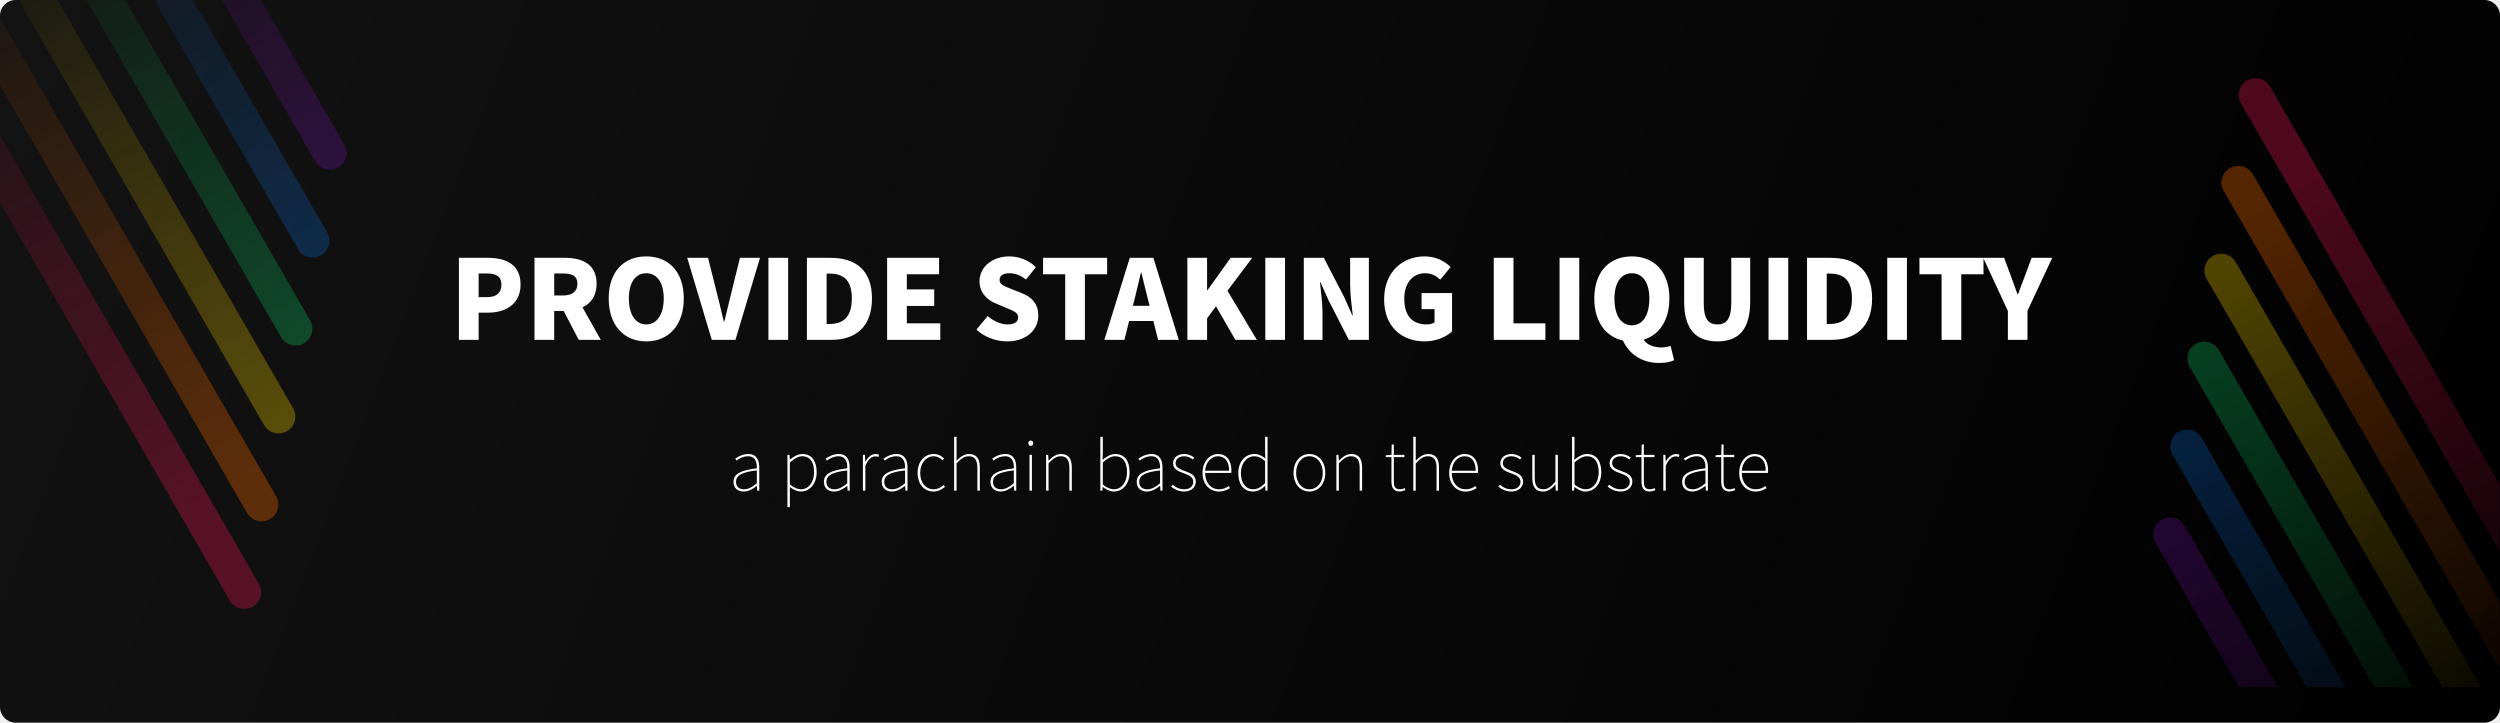
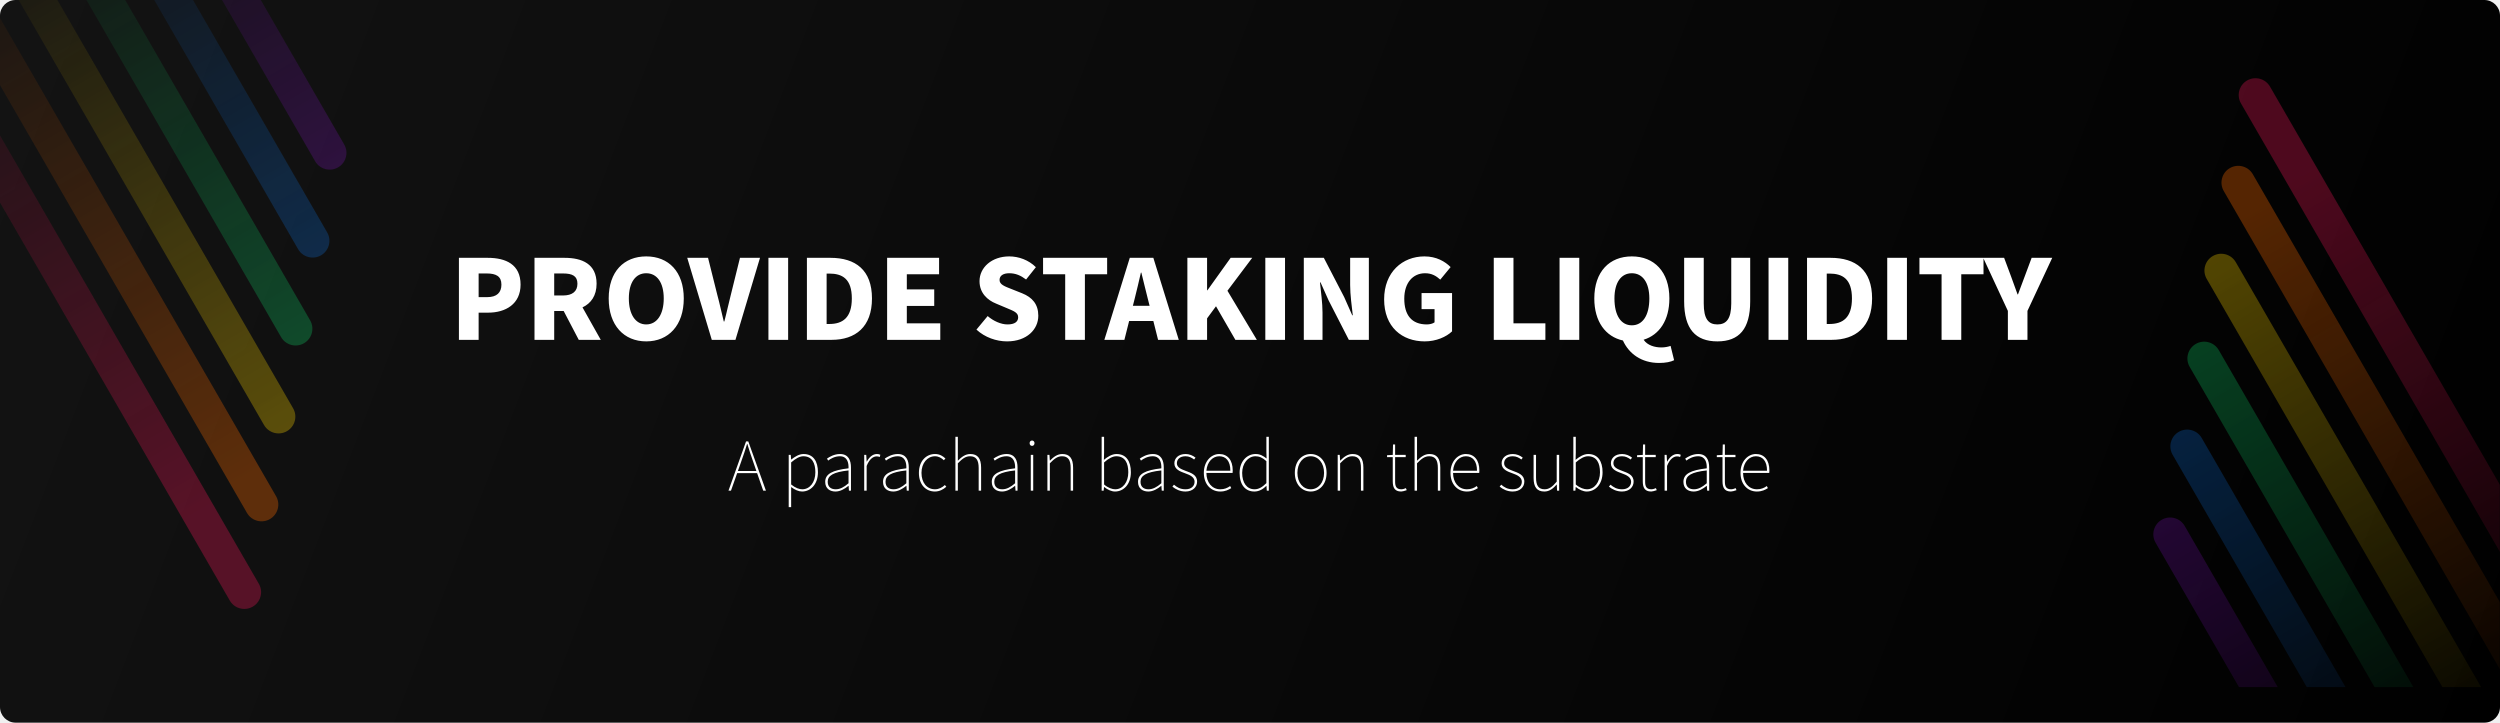
<svg xmlns="http://www.w3.org/2000/svg" width="1280" height="370" viewBox="0 0 1280 370" fill="none">
  <g clip-path="url(#clip0)">
    <path d="M1280 0H0V370H1280V0Z" fill="white" />
    <path d="M1280 0H0V370H1280V0Z" fill="url(#paint0_linear)" />
    <g opacity="0.8">
      <mask id="mask0" mask-type="alpha" maskUnits="userSpaceOnUse" x="0" y="0" width="215" height="333">
        <g opacity="0.8">
          <path opacity="0.8" d="M214.728 0H0V332.829H214.728V0Z" fill="url(#paint1_linear)" />
        </g>
      </mask>
      <g mask="url(#mask0)">
        <g opacity="0.8">
          <path opacity="0.8" d="M-68.294 -48.94C-70.666 -53.048 -75.919 -54.456 -80.027 -52.084C-84.135 -49.712 -85.543 -44.459 -83.171 -40.351L117.65 307.482C120.022 311.59 125.275 312.997 129.383 310.625C133.491 308.254 134.899 303.001 132.527 298.892L-68.294 -48.94Z" fill="#E91555" />
          <path opacity="0.8" d="M-59.48 -93.796C-61.851 -97.905 -67.105 -99.312 -71.213 -96.94C-75.321 -94.569 -76.728 -89.316 -74.356 -85.207L126.465 262.625C128.836 266.733 134.089 268.141 138.198 265.769C142.306 263.397 143.713 258.144 141.341 254.036L-59.48 -93.796Z" fill="#FF6B00" />
          <path opacity="0.8" d="M-50.756 -138.812C-53.128 -142.92 -58.381 -144.327 -62.489 -141.955C-66.597 -139.584 -68.005 -134.331 -65.633 -130.222L135.188 217.61C137.56 221.718 142.813 223.125 146.921 220.754C151.029 218.382 152.437 213.129 150.065 209.021L-50.756 -138.812Z" fill="#FFD600" />
          <path opacity="0.8" d="M-42.033 -183.826C-44.405 -187.934 -49.658 -189.342 -53.766 -186.97C-57.874 -184.598 -59.282 -179.345 -56.91 -175.237L143.911 172.595C146.283 176.703 151.536 178.111 155.644 175.739C159.752 173.367 161.16 168.114 158.788 164.006L-42.033 -183.826Z" fill="#10DF6F" />
          <path opacity="0.8" d="M-33.31 -228.841C-35.682 -232.949 -40.935 -234.357 -45.043 -231.985C-49.151 -229.613 -50.559 -224.36 -48.187 -220.252L152.634 127.58C155.006 131.688 160.259 133.096 164.367 130.724C168.475 128.352 169.883 123.099 167.511 118.991L-33.31 -228.841Z" fill="#1080FB" />
          <path opacity="0.8" d="M-24.586 -273.856C-26.958 -277.964 -32.211 -279.371 -36.319 -276.999C-40.428 -274.628 -41.835 -269.375 -39.463 -265.266L161.358 82.566C163.73 86.674 168.983 88.081 173.091 85.71C177.199 83.338 178.606 78.085 176.235 73.977L-24.586 -273.856Z" fill="#A015EE" />
        </g>
      </g>
    </g>
    <g opacity="0.8">
      <mask id="mask1" mask-type="alpha" maskUnits="userSpaceOnUse" x="1065" y="19" width="215" height="333">
        <g opacity="0.8">
          <path opacity="0.8" d="M1065.17 351.829H1279.9V19H1065.17V351.829Z" fill="url(#paint2_linear)" />
        </g>
      </mask>
      <g mask="url(#mask1)">
        <g opacity="0.8">
          <path opacity="0.8" d="M1348.2 400.769C1350.57 404.877 1355.82 406.284 1359.93 403.913C1364.04 401.541 1365.45 396.288 1363.07 392.18L1162.25 44.347C1159.88 40.239 1154.63 38.832 1150.52 41.204C1146.41 43.575 1145 48.828 1147.38 52.937L1348.2 400.769Z" fill="#E91555" />
          <path opacity="0.8" d="M1339.38 445.626C1341.75 449.734 1347 451.142 1351.11 448.77C1355.22 446.398 1356.63 441.145 1354.26 437.037L1153.44 89.204C1151.06 85.096 1145.81 83.689 1141.7 86.061C1137.59 88.433 1136.19 93.686 1138.56 97.794L1339.38 445.626Z" fill="#FF6B00" />
          <path opacity="0.8" d="M1330.66 490.641C1333.03 494.749 1338.28 496.157 1342.39 493.785C1346.5 491.413 1347.91 486.16 1345.53 482.052L1144.71 134.22C1142.34 130.112 1137.09 128.704 1132.98 131.076C1128.87 133.448 1127.46 138.701 1129.84 142.809L1330.66 490.641Z" fill="#FFD600" />
          <path opacity="0.8" d="M1321.93 535.656C1324.31 539.764 1329.56 541.171 1333.67 538.799C1337.77 536.428 1339.18 531.175 1336.81 527.066L1135.99 179.234C1133.62 175.126 1128.36 173.719 1124.26 176.09C1120.15 178.462 1118.74 183.715 1121.11 187.823L1321.93 535.656Z" fill="#10DF6F" />
          <path opacity="0.8" d="M1313.21 580.671C1315.58 584.779 1320.83 586.186 1324.94 583.815C1329.05 581.443 1330.46 576.19 1328.09 572.082L1127.27 224.249C1124.89 220.141 1119.64 218.734 1115.53 221.106C1111.42 223.477 1110.02 228.73 1112.39 232.839L1313.21 580.671Z" fill="#1080FB" />
          <path opacity="0.8" d="M1304.49 625.685C1306.86 629.793 1312.11 631.201 1316.22 628.829C1320.33 626.457 1321.74 621.204 1319.36 617.096L1118.54 269.264C1116.17 265.155 1110.92 263.748 1106.81 266.12C1102.7 268.492 1101.29 273.745 1103.67 277.853L1304.49 625.685Z" fill="#A015EE" />
        </g>
      </g>
    </g>
    <path d="M234.969 174H245.058V160.078H249.962C258.867 160.078 266.532 155.682 266.532 145.706C266.532 135.335 258.923 132.009 249.736 132.009H234.969V174ZM245.058 152.131V140.013H249.172C254.02 140.013 256.725 141.478 256.725 145.706C256.725 149.82 254.358 152.131 249.454 152.131H245.058ZM273.664 174H283.753V159.233H288.6L296.322 174H307.594L298.238 157.373C302.578 155.344 305.453 151.398 305.453 145.255C305.453 135.109 298.013 132.009 289.051 132.009H273.664V174ZM283.753 151.286V140.013H288.262C293.053 140.013 295.645 141.309 295.645 145.255C295.645 149.2 293.053 151.286 288.262 151.286H283.753ZM330.873 174.789C342.315 174.789 350.093 166.56 350.093 152.807C350.093 139.111 342.315 131.277 330.873 131.277C319.431 131.277 311.653 139.055 311.653 152.807C311.653 166.56 319.431 174.789 330.873 174.789ZM330.873 166.109C325.349 166.109 321.968 160.924 321.968 152.807C321.968 144.691 325.349 139.9 330.873 139.9C336.397 139.9 339.835 144.691 339.835 152.807C339.835 160.924 336.397 166.109 330.873 166.109ZM364.433 174H376.551L389.12 132.009H378.862L374.127 151.173C372.943 155.682 372.098 159.966 370.858 164.587H370.576C369.393 159.966 368.547 155.682 367.307 151.173L362.516 132.009H351.863L364.433 174ZM393.436 174H403.525V132.009H393.436V174ZM413.141 174H425.767C437.997 174 446.452 167.405 446.452 152.807C446.452 138.209 437.997 132.009 425.203 132.009H413.141V174ZM423.23 165.884V140.069H424.583C431.346 140.069 436.137 142.831 436.137 152.807C436.137 162.784 431.346 165.884 424.583 165.884H423.23ZM454.203 174H481.426V165.545H464.292V156.64H478.326V148.186H464.292V140.407H480.806V132.009H454.203V174ZM515.605 174.789C525.75 174.789 531.612 168.645 531.612 161.656C531.612 155.738 528.512 152.244 523.327 150.158L518.085 148.073C514.365 146.607 511.772 145.706 511.772 143.338C511.772 141.14 513.632 139.9 516.732 139.9C520.001 139.9 522.594 141.027 525.356 143.113L530.372 136.8C526.709 133.137 521.579 131.277 516.732 131.277C507.827 131.277 501.514 136.913 501.514 143.958C501.514 150.046 505.629 153.709 510.025 155.456L515.38 157.711C518.987 159.233 521.298 160.022 521.298 162.445C521.298 164.7 519.55 166.109 515.83 166.109C512.505 166.109 508.616 164.362 505.685 161.826L499.936 168.758C504.276 172.76 510.138 174.789 515.605 174.789ZM545.378 174H555.467V140.407H566.853V132.009H534.049V140.407H545.378V174ZM580.929 153.033C582 148.862 583.127 143.958 584.142 139.562H584.367C585.495 143.846 586.566 148.862 587.693 153.033L588.595 156.584H580.027L580.929 153.033ZM565.429 174H575.687L578.111 164.362H590.511L592.935 174H603.531L590.511 132.009H578.449L565.429 174ZM607.936 174H618.025V163.009L622.591 156.809L632.511 174H643.502L628.452 148.862L641.134 132.009H630.087L618.194 148.636H618.025V132.009H607.936V174ZM647.842 174H657.931V132.009H647.842V174ZM667.547 174H677.129V160.078C677.129 155.006 676.283 149.256 675.833 144.578H676.114L680.229 153.766L690.6 174H700.858V132.009H691.276V145.931C691.276 150.947 692.122 156.978 692.629 161.431H692.347L688.232 152.131L677.805 132.009H667.547V174ZM729.472 174.789C735.334 174.789 740.519 172.478 743.45 169.66V150.046H727.838V158.275H734.488V165.038C733.587 165.715 732.008 166.109 730.543 166.109C722.708 166.109 718.988 161.262 718.988 152.92C718.988 144.747 723.441 139.9 729.641 139.9C733.136 139.9 735.334 141.309 737.419 143.169L742.717 136.744C739.843 133.869 735.447 131.277 729.303 131.277C718.087 131.277 708.674 139.28 708.674 153.258C708.674 167.462 717.861 174.789 729.472 174.789ZM764.807 174H791.241V165.545H774.896V132.009H764.807V174ZM798.493 174H808.582V132.009H798.493V174ZM835.502 166.56C829.978 166.56 826.596 161.544 826.596 152.807C826.596 144.691 829.978 139.9 835.502 139.9C841.025 139.9 844.464 144.691 844.464 152.807C844.464 161.544 841.025 166.56 835.502 166.56ZM849.48 185.836C852.805 185.836 855.511 185.273 857.145 184.427L855.342 177.1C854.045 177.551 852.411 177.889 850.607 177.889C847.225 177.889 843.449 176.818 841.533 173.944C849.593 171.464 854.722 163.967 854.722 152.807C854.722 139.111 846.943 131.277 835.502 131.277C824.06 131.277 816.282 139.055 816.282 152.807C816.282 164.644 822.031 172.365 830.936 174.338C833.98 181.045 840.349 185.836 849.48 185.836ZM879.304 174.789C890.464 174.789 896.1 168.42 896.1 154.273V132.009H886.405V155.344C886.405 163.291 883.869 166.109 879.304 166.109C874.682 166.109 872.315 163.291 872.315 155.344V132.009H862.282V154.273C862.282 168.42 868.087 174.789 879.304 174.789ZM905.495 174H915.584V132.009H905.495V174ZM925.201 174H937.826C950.057 174 958.511 167.405 958.511 152.807C958.511 138.209 950.057 132.009 937.262 132.009H925.201V174ZM935.29 165.884V140.069H936.642C943.406 140.069 948.197 142.831 948.197 152.807C948.197 162.784 943.406 165.884 936.642 165.884H935.29ZM966.262 174H976.351V132.009H966.262V174ZM994.084 174H1004.17V140.407H1015.56V132.009H982.755V140.407H994.084V174ZM1028.03 174H1038.06V159.176L1050.74 132.009H1040.2L1036.71 141.366C1035.52 144.522 1034.39 147.453 1033.21 150.722H1032.99C1031.8 147.453 1030.73 144.522 1029.6 141.366L1026.11 132.009H1015.4L1028.03 159.176V174Z" fill="white" />
-     <path d="M380.833 251.659C383.263 251.659 385.555 250.305 387.43 248.777H387.534L387.708 251.208H388.75V239.367C388.75 235.652 387.43 232.457 383.124 232.457C380.138 232.457 377.603 233.985 376.457 234.818L377.082 235.825C378.263 234.888 380.451 233.603 383.055 233.603C386.84 233.603 387.604 236.832 387.5 239.784C379.27 240.721 375.555 242.631 375.555 246.694C375.555 250.166 377.985 251.659 380.833 251.659ZM380.937 250.514C378.714 250.514 376.839 249.472 376.839 246.659C376.839 243.569 379.548 241.728 387.5 240.86V247.423C385.104 249.472 383.124 250.514 380.937 250.514ZM403.155 259.646H404.405V249.368C406.35 250.826 408.26 251.659 409.996 251.659C414.371 251.659 418.121 248.013 418.121 241.798C418.121 236.138 415.725 232.457 410.76 232.457C408.468 232.457 406.28 233.846 404.475 235.27H404.405L404.197 232.908H403.155V259.646ZM410.1 250.514C408.642 250.514 406.558 249.854 404.405 248.048V236.763C406.732 234.749 408.781 233.603 410.656 233.603C415.135 233.603 416.802 237.145 416.802 241.798C416.802 246.902 413.989 250.514 410.1 250.514ZM427.12 251.659C429.551 251.659 431.842 250.305 433.718 248.777H433.822L433.995 251.208H435.037V239.367C435.037 235.652 433.718 232.457 429.412 232.457C426.425 232.457 423.891 233.985 422.745 234.818L423.37 235.825C424.55 234.888 426.738 233.603 429.342 233.603C433.127 233.603 433.891 236.832 433.787 239.784C425.557 240.721 421.842 242.631 421.842 246.694C421.842 250.166 424.273 251.659 427.12 251.659ZM427.224 250.514C425.002 250.514 423.127 249.472 423.127 246.659C423.127 243.569 425.835 241.728 433.787 240.86V247.423C431.391 249.472 429.412 250.514 427.224 250.514ZM441.813 251.208H443.063V238.568C444.487 234.957 446.501 233.672 448.133 233.672C448.862 233.672 449.174 233.742 449.765 233.985L450.077 232.839C449.452 232.526 448.931 232.457 448.306 232.457C446.119 232.457 444.348 234.124 443.132 236.346H443.063L442.855 232.908H441.813V251.208ZM456.724 251.659C459.154 251.659 461.446 250.305 463.321 248.777H463.425L463.599 251.208H464.641V239.367C464.641 235.652 463.321 232.457 459.015 232.457C456.029 232.457 453.494 233.985 452.348 234.818L452.973 235.825C454.154 234.888 456.342 233.603 458.946 233.603C462.731 233.603 463.495 236.832 463.391 239.784C455.161 240.721 451.445 242.631 451.445 246.694C451.445 250.166 453.876 251.659 456.724 251.659ZM456.828 250.514C454.605 250.514 452.73 249.472 452.73 246.659C452.73 243.569 455.439 241.728 463.391 240.86V247.423C460.995 249.472 459.015 250.514 456.828 250.514ZM478.014 251.659C480.375 251.659 482.32 250.583 483.848 249.229L483.118 248.326C481.834 249.541 480.063 250.514 478.049 250.514C473.882 250.514 471.139 247.111 471.139 242.11C471.139 237.075 474.194 233.603 478.049 233.603C479.924 233.603 481.382 234.506 482.598 235.652L483.396 234.749C482.181 233.603 480.549 232.457 478.049 232.457C473.639 232.457 469.819 235.964 469.819 242.11C469.819 248.152 473.361 251.659 478.014 251.659ZM488.507 251.208H489.757V237.214C492.084 234.818 493.75 233.603 496.007 233.603C499.133 233.603 500.417 235.582 500.417 239.61V251.208H501.667V239.437C501.667 234.714 499.897 232.457 496.146 232.457C493.612 232.457 491.702 233.915 489.757 235.895V223.637H488.507V251.208ZM512.404 251.659C514.835 251.659 517.126 250.305 519.002 248.777H519.106L519.279 251.208H520.321V239.367C520.321 235.652 519.002 232.457 514.696 232.457C511.71 232.457 509.175 233.985 508.029 234.818L508.654 235.825C509.834 234.888 512.022 233.603 514.626 233.603C518.411 233.603 519.175 236.832 519.071 239.784C510.841 240.721 507.126 242.631 507.126 246.694C507.126 250.166 509.557 251.659 512.404 251.659ZM512.508 250.514C510.286 250.514 508.411 249.472 508.411 246.659C508.411 243.569 511.119 241.728 519.071 240.86V247.423C516.675 249.472 514.696 250.514 512.508 250.514ZM527.097 251.208H528.347V232.908H527.097V251.208ZM527.757 228.29C528.451 228.29 529.007 227.769 529.007 226.866C529.007 226.103 528.451 225.547 527.757 225.547C527.027 225.547 526.507 226.103 526.507 226.866C526.507 227.769 527.027 228.29 527.757 228.29ZM535.608 251.208H536.858V237.214C539.185 234.818 540.852 233.603 543.109 233.603C546.234 233.603 547.519 235.582 547.519 239.61V251.208H548.769V239.437C548.769 234.714 546.998 232.457 543.248 232.457C540.713 232.457 538.803 233.915 536.928 235.825H536.858L536.65 232.908H535.608V251.208ZM570.221 251.659C574.597 251.659 578.347 248.013 578.347 241.798C578.347 236.138 575.951 232.457 570.985 232.457C568.693 232.457 566.436 233.846 564.527 235.443L564.631 231.763V223.637H563.381V251.208H564.422L564.596 249.368H564.7C566.402 250.757 568.485 251.659 570.221 251.659ZM570.326 250.514C568.867 250.514 566.714 249.854 564.631 248.048V236.763C566.888 234.749 569.006 233.603 570.881 233.603C575.36 233.603 577.027 237.145 577.027 241.798C577.027 246.902 574.215 250.514 570.326 250.514ZM587.278 251.659C589.708 251.659 592 250.305 593.875 248.777H593.979L594.153 251.208H595.195V239.367C595.195 235.652 593.875 232.457 589.569 232.457C586.583 232.457 584.048 233.985 582.902 234.818L583.527 235.825C584.708 234.888 586.896 233.603 589.5 233.603C593.285 233.603 594.049 236.832 593.945 239.784C585.715 240.721 582 242.631 582 246.694C582 250.166 584.43 251.659 587.278 251.659ZM587.382 250.514C585.159 250.514 583.284 249.472 583.284 246.659C583.284 243.569 585.993 241.728 593.945 240.86V247.423C591.549 249.472 589.569 250.514 587.382 250.514ZM606.276 251.659C610.131 251.659 612.249 249.298 612.249 246.59C612.249 243.013 609.089 242.11 606.172 240.999C603.984 240.166 601.901 239.332 601.901 237.145C601.901 235.339 603.29 233.603 606.311 233.603C608.221 233.603 609.506 234.367 610.721 235.27L611.45 234.332C610.165 233.221 608.221 232.457 606.38 232.457C602.595 232.457 600.616 234.679 600.616 237.214C600.616 240.374 603.602 241.416 606.38 242.423C608.533 243.187 610.964 244.263 610.964 246.659C610.964 248.743 609.401 250.514 606.346 250.514C603.637 250.514 601.936 249.472 600.408 248.152L599.609 249.159C601.241 250.514 603.533 251.659 606.276 251.659ZM624.069 251.659C626.777 251.659 628.34 250.757 629.729 249.923L629.173 248.847C627.784 249.854 626.222 250.514 624.138 250.514C619.833 250.514 617.02 246.972 617.02 242.145H630.424C630.493 241.659 630.493 241.277 630.493 240.895C630.493 235.478 627.819 232.457 623.583 232.457C619.52 232.457 615.701 236.138 615.701 242.11C615.701 248.083 619.451 251.659 624.069 251.659ZM617.02 240.999C617.402 236.381 620.319 233.603 623.583 233.603C627.021 233.603 629.278 236.034 629.278 240.999H617.02ZM641.582 251.659C644.117 251.659 646.165 250.305 647.693 248.777H647.763L647.936 251.208H648.978V223.637H647.728V231.311L647.832 234.749C645.957 233.29 644.429 232.457 642.207 232.457C637.762 232.457 634.012 236.207 634.012 242.11C634.012 248.291 636.998 251.659 641.582 251.659ZM641.686 250.514C637.623 250.514 635.332 247.111 635.332 242.11C635.332 237.388 638.283 233.603 642.137 233.603C644.047 233.603 645.714 234.297 647.728 236.103V247.354C645.714 249.368 643.804 250.514 641.686 250.514ZM670.418 251.659C674.794 251.659 678.544 248.152 678.544 242.11C678.544 235.964 674.794 232.457 670.418 232.457C666.043 232.457 662.293 235.964 662.293 242.11C662.293 248.152 666.043 251.659 670.418 251.659ZM670.418 250.514C666.529 250.514 663.613 247.111 663.613 242.11C663.613 237.075 666.529 233.603 670.418 233.603C674.308 233.603 677.259 237.075 677.259 242.11C677.259 247.111 674.308 250.514 670.418 250.514ZM684.236 251.208H685.487V237.214C687.813 234.818 689.48 233.603 691.737 233.603C694.862 233.603 696.147 235.582 696.147 239.61V251.208H697.397V239.437C697.397 234.714 695.626 232.457 691.876 232.457C689.341 232.457 687.431 233.915 685.556 235.825H685.487L685.278 232.908H684.236V251.208ZM716.731 251.659C717.356 251.659 718.502 251.347 719.579 250.965L719.162 249.923C718.502 250.236 717.53 250.514 716.836 250.514C714.162 250.514 713.641 248.882 713.641 246.52V234.054H719.058V232.908H713.641V227.561H712.564L712.426 232.908L709.509 233.082V234.054H712.426V246.347C712.426 249.541 713.328 251.659 716.731 251.659ZM723.606 251.208H724.856V237.214C727.183 234.818 728.849 233.603 731.107 233.603C734.232 233.603 735.516 235.582 735.516 239.61V251.208H736.767V239.437C736.767 234.714 734.996 232.457 731.245 232.457C728.711 232.457 726.801 233.915 724.856 235.895V223.637H723.606V251.208ZM750.35 251.659C753.059 251.659 754.621 250.757 756.01 249.923L755.455 248.847C754.066 249.854 752.503 250.514 750.42 250.514C746.114 250.514 743.301 246.972 743.301 242.145H756.705C756.774 241.659 756.774 241.277 756.774 240.895C756.774 235.478 754.101 232.457 749.864 232.457C745.802 232.457 741.982 236.138 741.982 242.11C741.982 248.083 745.732 251.659 750.35 251.659ZM743.301 240.999C743.683 236.381 746.6 233.603 749.864 233.603C753.302 233.603 755.559 236.034 755.559 240.999H743.301ZM773.826 251.659C777.681 251.659 779.799 249.298 779.799 246.59C779.799 243.013 776.639 242.11 773.722 240.999C771.534 240.166 769.451 239.332 769.451 237.145C769.451 235.339 770.84 233.603 773.861 233.603C775.771 233.603 777.056 234.367 778.271 235.27L779 234.332C777.715 233.221 775.771 232.457 773.93 232.457C770.146 232.457 768.166 234.679 768.166 237.214C768.166 240.374 771.153 241.416 773.93 242.423C776.083 243.187 778.514 244.263 778.514 246.659C778.514 248.743 776.951 250.514 773.896 250.514C771.187 250.514 769.486 249.472 767.958 248.152L767.159 249.159C768.791 250.514 771.083 251.659 773.826 251.659ZM790.056 251.659C792.591 251.659 794.501 250.201 796.342 248.083H796.411L796.55 251.208H797.626V232.908H796.376V246.59C794.119 249.298 792.418 250.514 790.161 250.514C787.07 250.514 785.785 248.569 785.785 244.541V232.908H784.535V244.68C784.535 249.437 786.306 251.659 790.056 251.659ZM811.729 251.659C816.105 251.659 819.855 248.013 819.855 241.798C819.855 236.138 817.459 232.457 812.493 232.457C810.202 232.457 807.944 233.846 806.035 235.443L806.139 231.763V223.637H804.889V251.208H805.931L806.104 249.368H806.208C807.91 250.757 809.993 251.659 811.729 251.659ZM811.834 250.514C810.375 250.514 808.222 249.854 806.139 248.048V236.763C808.396 234.749 810.514 233.603 812.389 233.603C816.869 233.603 818.535 237.145 818.535 241.798C818.535 246.902 815.723 250.514 811.834 250.514ZM829.778 251.659C833.632 251.659 835.751 249.298 835.751 246.59C835.751 243.013 832.591 242.11 829.674 240.999C827.486 240.166 825.403 239.332 825.403 237.145C825.403 235.339 826.792 233.603 829.813 233.603C831.723 233.603 833.007 234.367 834.223 235.27L834.952 234.332C833.667 233.221 831.723 232.457 829.882 232.457C826.097 232.457 824.118 234.679 824.118 237.214C824.118 240.374 827.104 241.416 829.882 242.423C832.035 243.187 834.466 244.263 834.466 246.659C834.466 248.743 832.903 250.514 829.847 250.514C827.139 250.514 825.438 249.472 823.91 248.152L823.111 249.159C824.743 250.514 827.035 251.659 829.778 251.659ZM844.742 251.659C845.367 251.659 846.513 251.347 847.59 250.965L847.173 249.923C846.513 250.236 845.541 250.514 844.846 250.514C842.173 250.514 841.652 248.882 841.652 246.52V234.054H847.069V232.908H841.652V227.561H840.575L840.436 232.908L837.52 233.082V234.054H840.436V246.347C840.436 249.541 841.339 251.659 844.742 251.659ZM851.617 251.208H852.867V238.568C854.291 234.957 856.305 233.672 857.937 233.672C858.666 233.672 858.978 233.742 859.569 233.985L859.881 232.839C859.256 232.526 858.735 232.457 858.11 232.457C855.923 232.457 854.152 234.124 852.936 236.346H852.867L852.659 232.908H851.617V251.208ZM866.528 251.659C868.958 251.659 871.25 250.305 873.125 248.777H873.229L873.403 251.208H874.445V239.367C874.445 235.652 873.125 232.457 868.819 232.457C865.833 232.457 863.298 233.985 862.152 234.818L862.777 235.825C863.958 234.888 866.146 233.603 868.75 233.603C872.535 233.603 873.299 236.832 873.195 239.784C864.965 240.721 861.25 242.631 861.25 246.694C861.25 250.166 863.68 251.659 866.528 251.659ZM866.632 250.514C864.409 250.514 862.534 249.472 862.534 246.659C862.534 243.569 865.243 241.728 873.195 240.86V247.423C870.799 249.472 868.819 250.514 866.632 250.514ZM885.57 251.659C886.195 251.659 887.341 251.347 888.417 250.965L888.001 249.923C887.341 250.236 886.369 250.514 885.674 250.514C883 250.514 882.48 248.882 882.48 246.52V234.054H887.897V232.908H882.48V227.561H881.403L881.264 232.908L878.347 233.082V234.054H881.264V246.347C881.264 249.541 882.167 251.659 885.57 251.659ZM898.843 251.659C901.551 251.659 903.114 250.757 904.503 249.923L903.947 248.847C902.558 249.854 900.996 250.514 898.912 250.514C894.607 250.514 891.794 246.972 891.794 242.145H905.197C905.267 241.659 905.267 241.277 905.267 240.895C905.267 235.478 902.593 232.457 898.357 232.457C894.294 232.457 890.474 236.138 890.474 242.11C890.474 248.083 894.225 251.659 898.843 251.659ZM891.794 240.999C892.176 236.381 895.093 233.603 898.357 233.603C901.795 233.603 904.052 236.034 904.052 240.999H891.794Z" fill="white" />
+     <path d="M379.581 236.103C380.657 233.047 381.56 230.478 382.498 227.318H382.637C383.574 230.478 384.442 233.047 385.519 236.103L387.255 241.138H377.81L379.581 236.103ZM372.983 251.208H374.268L377.428 242.249H387.637L390.762 251.208H392.151L383.123 225.998H381.977L372.983 251.208ZM403.817 259.646H405.067V249.368C407.011 250.826 408.921 251.659 410.657 251.659C415.032 251.659 418.783 248.013 418.783 241.798C418.783 236.138 416.387 232.457 411.421 232.457C409.129 232.457 406.942 233.846 405.136 235.27H405.067L404.858 232.908H403.817V259.646ZM410.761 250.514C409.303 250.514 407.219 249.854 405.067 248.048V236.763C407.393 234.749 409.442 233.603 411.317 233.603C415.796 233.603 417.463 237.145 417.463 241.798C417.463 246.902 414.65 250.514 410.761 250.514ZM427.781 251.659C430.212 251.659 432.504 250.305 434.379 248.777H434.483L434.657 251.208H435.698V239.367C435.698 235.652 434.379 232.457 430.073 232.457C427.087 232.457 424.552 233.985 423.406 234.818L424.031 235.825C425.212 234.888 427.399 233.603 430.004 233.603C433.788 233.603 434.552 236.832 434.448 239.784C426.219 240.721 422.503 242.631 422.503 246.694C422.503 250.166 424.934 251.659 427.781 251.659ZM427.885 250.514C425.663 250.514 423.788 249.472 423.788 246.659C423.788 243.569 426.496 241.728 434.448 240.86V247.423C432.052 249.472 430.073 250.514 427.885 250.514ZM442.474 251.208H443.724V238.568C445.148 234.957 447.162 233.672 448.794 233.672C449.523 233.672 449.836 233.742 450.426 233.985L450.738 232.839C450.113 232.526 449.592 232.457 448.967 232.457C446.78 232.457 445.009 234.124 443.794 236.346H443.724L443.516 232.908H442.474V251.208ZM457.385 251.659C459.815 251.659 462.107 250.305 463.982 248.777H464.087L464.26 251.208H465.302V239.367C465.302 235.652 463.982 232.457 459.677 232.457C456.69 232.457 454.155 233.985 453.01 234.818L453.635 235.825C454.815 234.888 457.003 233.603 459.607 233.603C463.392 233.603 464.156 236.832 464.052 239.784C455.822 240.721 452.107 242.631 452.107 246.694C452.107 250.166 454.537 251.659 457.385 251.659ZM457.489 250.514C455.267 250.514 453.392 249.472 453.392 246.659C453.392 243.569 456.1 241.728 464.052 240.86V247.423C461.656 249.472 459.677 250.514 457.489 250.514ZM478.675 251.659C481.036 251.659 482.981 250.583 484.509 249.229L483.78 248.326C482.495 249.541 480.724 250.514 478.71 250.514C474.543 250.514 471.8 247.111 471.8 242.11C471.8 237.075 474.856 233.603 478.71 233.603C480.585 233.603 482.043 234.506 483.259 235.652L484.057 234.749C482.842 233.603 481.21 232.457 478.71 232.457C474.3 232.457 470.48 235.964 470.48 242.11C470.48 248.152 474.022 251.659 478.675 251.659ZM489.168 251.208H490.418V237.214C492.745 234.818 494.412 233.603 496.669 233.603C499.794 233.603 501.079 235.582 501.079 239.61V251.208H502.329V239.437C502.329 234.714 500.558 232.457 496.808 232.457C494.273 232.457 492.363 233.915 490.418 235.895V223.637H489.168V251.208ZM513.065 251.659C515.496 251.659 517.788 250.305 519.663 248.777H519.767L519.941 251.208H520.982V239.367C520.982 235.652 519.663 232.457 515.357 232.457C512.371 232.457 509.836 233.985 508.69 234.818L509.315 235.825C510.496 234.888 512.683 233.603 515.288 233.603C519.072 233.603 519.836 236.832 519.732 239.784C511.503 240.721 507.787 242.631 507.787 246.694C507.787 250.166 510.218 251.659 513.065 251.659ZM513.169 250.514C510.947 250.514 509.072 249.472 509.072 246.659C509.072 243.569 511.78 241.728 519.732 240.86V247.423C517.336 249.472 515.357 250.514 513.169 250.514ZM527.758 251.208H529.008V232.908H527.758V251.208ZM528.418 228.29C529.112 228.29 529.668 227.769 529.668 226.866C529.668 226.103 529.112 225.547 528.418 225.547C527.689 225.547 527.168 226.103 527.168 226.866C527.168 227.769 527.689 228.29 528.418 228.29ZM536.27 251.208H537.52V237.214C539.846 234.818 541.513 233.603 543.77 233.603C546.895 233.603 548.18 235.582 548.18 239.61V251.208H549.43V239.437C549.43 234.714 547.659 232.457 543.909 232.457C541.374 232.457 539.464 233.915 537.589 235.825H537.52L537.311 232.908H536.27V251.208ZM570.883 251.659C575.258 251.659 579.008 248.013 579.008 241.798C579.008 236.138 576.612 232.457 571.647 232.457C569.355 232.457 567.098 233.846 565.188 235.443L565.292 231.763V223.637H564.042V251.208H565.084L565.257 249.368H565.361C567.063 250.757 569.146 251.659 570.883 251.659ZM570.987 250.514C569.528 250.514 567.375 249.854 565.292 248.048V236.763C567.549 234.749 569.667 233.603 571.542 233.603C576.022 233.603 577.688 237.145 577.688 241.798C577.688 246.902 574.876 250.514 570.987 250.514ZM587.939 251.659C590.37 251.659 592.661 250.305 594.536 248.777H594.641L594.814 251.208H595.856V239.367C595.856 235.652 594.536 232.457 590.231 232.457C587.244 232.457 584.71 233.985 583.564 234.818L584.189 235.825C585.369 234.888 587.557 233.603 590.161 233.603C593.946 233.603 594.71 236.832 594.606 239.784C586.376 240.721 582.661 242.631 582.661 246.694C582.661 250.166 585.091 251.659 587.939 251.659ZM588.043 250.514C585.821 250.514 583.946 249.472 583.946 246.659C583.946 243.569 586.654 241.728 594.606 240.86V247.423C592.21 249.472 590.231 250.514 588.043 250.514ZM606.937 251.659C610.792 251.659 612.91 249.298 612.91 246.59C612.91 243.013 609.75 242.11 606.833 240.999C604.646 240.166 602.562 239.332 602.562 237.145C602.562 235.339 603.951 233.603 606.972 233.603C608.882 233.603 610.167 234.367 611.382 235.27L612.111 234.332C610.827 233.221 608.882 232.457 607.042 232.457C603.257 232.457 601.277 234.679 601.277 237.214C601.277 240.374 604.264 241.416 607.042 242.423C609.195 243.187 611.625 244.263 611.625 246.659C611.625 248.743 610.063 250.514 607.007 250.514C604.298 250.514 602.597 249.472 601.069 248.152L600.27 249.159C601.902 250.514 604.194 251.659 606.937 251.659ZM624.73 251.659C627.439 251.659 629.001 250.757 630.39 249.923L629.835 248.847C628.446 249.854 626.883 250.514 624.8 250.514C620.494 250.514 617.681 246.972 617.681 242.145H631.085C631.154 241.659 631.154 241.277 631.154 240.895C631.154 235.478 628.48 232.457 624.244 232.457C620.181 232.457 616.362 236.138 616.362 242.11C616.362 248.083 620.112 251.659 624.73 251.659ZM617.681 240.999C618.063 236.381 620.98 233.603 624.244 233.603C627.682 233.603 629.939 236.034 629.939 240.999H617.681ZM642.243 251.659C644.778 251.659 646.827 250.305 648.355 248.777H648.424L648.598 251.208H649.639V223.637H648.389V231.311L648.493 234.749C646.618 233.29 645.09 232.457 642.868 232.457C638.423 232.457 634.673 236.207 634.673 242.11C634.673 248.291 637.66 251.659 642.243 251.659ZM642.347 250.514C638.285 250.514 635.993 247.111 635.993 242.11C635.993 237.388 638.944 233.603 642.799 233.603C644.708 233.603 646.375 234.297 648.389 236.103V247.354C646.375 249.368 644.465 250.514 642.347 250.514ZM671.08 251.659C675.455 251.659 679.205 248.152 679.205 242.11C679.205 235.964 675.455 232.457 671.08 232.457C666.705 232.457 662.954 235.964 662.954 242.11C662.954 248.152 666.705 251.659 671.08 251.659ZM671.08 250.514C667.191 250.514 664.274 247.111 664.274 242.11C664.274 237.075 667.191 233.603 671.08 233.603C674.969 233.603 677.92 237.075 677.92 242.11C677.92 247.111 674.969 250.514 671.08 250.514ZM684.898 251.208H686.148V237.214C688.474 234.818 690.141 233.603 692.398 233.603C695.523 233.603 696.808 235.582 696.808 239.61V251.208H698.058V239.437C698.058 234.714 696.287 232.457 692.537 232.457C690.002 232.457 688.092 233.915 686.217 235.825H686.148L685.939 232.908H684.898V251.208ZM717.393 251.659C718.018 251.659 719.164 251.347 720.24 250.965L719.823 249.923C719.164 250.236 718.191 250.514 717.497 250.514C714.823 250.514 714.302 248.882 714.302 246.52V234.054H719.719V232.908H714.302V227.561H713.226L713.087 232.908L710.17 233.082V234.054H713.087V246.347C713.087 249.541 713.99 251.659 717.393 251.659ZM724.267 251.208H725.517V237.214C727.844 234.818 729.511 233.603 731.768 233.603C734.893 233.603 736.178 235.582 736.178 239.61V251.208H737.428V239.437C737.428 234.714 735.657 232.457 731.907 232.457C729.372 232.457 727.462 233.915 725.517 235.895V223.637H724.267V251.208ZM751.012 251.659C753.72 251.659 755.283 250.757 756.672 249.923L756.116 248.847C754.727 249.854 753.165 250.514 751.081 250.514C746.775 250.514 743.963 246.972 743.963 242.145H757.366C757.436 241.659 757.436 241.277 757.436 240.895C757.436 235.478 754.762 232.457 750.526 232.457C746.463 232.457 742.643 236.138 742.643 242.11C742.643 248.083 746.393 251.659 751.012 251.659ZM743.963 240.999C744.345 236.381 747.261 233.603 750.526 233.603C753.963 233.603 756.22 236.034 756.22 240.999H743.963ZM774.488 251.659C778.342 251.659 780.46 249.298 780.46 246.59C780.46 243.013 777.3 242.11 774.383 240.999C772.196 240.166 770.112 239.332 770.112 237.145C770.112 235.339 771.501 233.603 774.522 233.603C776.432 233.603 777.717 234.367 778.932 235.27L779.661 234.332C778.377 233.221 776.432 232.457 774.592 232.457C770.807 232.457 768.827 234.679 768.827 237.214C768.827 240.374 771.814 241.416 774.592 242.423C776.745 243.187 779.175 244.263 779.175 246.659C779.175 248.743 777.613 250.514 774.557 250.514C771.848 250.514 770.147 249.472 768.619 248.152L767.82 249.159C769.453 250.514 771.744 251.659 774.488 251.659ZM790.718 251.659C793.253 251.659 795.162 250.201 797.003 248.083H797.072L797.211 251.208H798.288V232.908H797.037V246.59C794.78 249.298 793.079 250.514 790.822 250.514C787.731 250.514 786.447 248.569 786.447 244.541V232.908H785.197V244.68C785.197 249.437 786.968 251.659 790.718 251.659ZM812.391 251.659C816.766 251.659 820.516 248.013 820.516 241.798C820.516 236.138 818.12 232.457 813.155 232.457C810.863 232.457 808.606 233.846 806.696 235.443L806.8 231.763V223.637H805.55V251.208H806.592L806.765 249.368H806.87C808.571 250.757 810.654 251.659 812.391 251.659ZM812.495 250.514C811.036 250.514 808.884 249.854 806.8 248.048V236.763C809.057 234.749 811.175 233.603 813.05 233.603C817.53 233.603 819.197 237.145 819.197 241.798C819.197 246.902 816.384 250.514 812.495 250.514ZM830.439 251.659C834.294 251.659 836.412 249.298 836.412 246.59C836.412 243.013 833.252 242.11 830.335 240.999C828.147 240.166 826.064 239.332 826.064 237.145C826.064 235.339 827.453 233.603 830.474 233.603C832.384 233.603 833.669 234.367 834.884 235.27L835.613 234.332C834.328 233.221 832.384 232.457 830.543 232.457C826.759 232.457 824.779 234.679 824.779 237.214C824.779 240.374 827.766 241.416 830.543 242.423C832.696 243.187 835.127 244.263 835.127 246.659C835.127 248.743 833.564 250.514 830.509 250.514C827.8 250.514 826.099 249.472 824.571 248.152L823.772 249.159C825.404 250.514 827.696 251.659 830.439 251.659ZM845.403 251.659C846.028 251.659 847.174 251.347 848.251 250.965L847.834 249.923C847.174 250.236 846.202 250.514 845.508 250.514C842.834 250.514 842.313 248.882 842.313 246.52V234.054H847.73V232.908H842.313V227.561H841.237L841.098 232.908L838.181 233.082V234.054H841.098V246.347C841.098 249.541 842 251.659 845.403 251.659ZM852.278 251.208H853.528V238.568C854.952 234.957 856.966 233.672 858.598 233.672C859.327 233.672 859.64 233.742 860.23 233.985L860.543 232.839C859.917 232.526 859.397 232.457 858.772 232.457C856.584 232.457 854.813 234.124 853.598 236.346H853.528L853.32 232.908H852.278V251.208ZM867.189 251.659C869.62 251.659 871.911 250.305 873.786 248.777H873.891L874.064 251.208H875.106V239.367C875.106 235.652 873.786 232.457 869.481 232.457C866.494 232.457 863.96 233.985 862.814 234.818L863.439 235.825C864.619 234.888 866.807 233.603 869.411 233.603C873.196 233.603 873.96 236.832 873.856 239.784C865.626 240.721 861.911 242.631 861.911 246.694C861.911 250.166 864.342 251.659 867.189 251.659ZM867.293 250.514C865.071 250.514 863.196 249.472 863.196 246.659C863.196 243.569 865.904 241.728 873.856 240.86V247.423C871.46 249.472 869.481 250.514 867.293 250.514ZM886.231 251.659C886.856 251.659 888.002 251.347 889.079 250.965L888.662 249.923C888.002 250.236 887.03 250.514 886.335 250.514C883.662 250.514 883.141 248.882 883.141 246.52V234.054H888.558V232.908H883.141V227.561H882.064L881.925 232.908L879.009 233.082V234.054H881.925V246.347C881.925 249.541 882.828 251.659 886.231 251.659ZM899.504 251.659C902.213 251.659 903.775 250.757 905.164 249.923L904.609 248.847C903.22 249.854 901.657 250.514 899.574 250.514C895.268 250.514 892.455 246.972 892.455 242.145H905.859C905.928 241.659 905.928 241.277 905.928 240.895C905.928 235.478 903.254 232.457 899.018 232.457C894.955 232.457 891.136 236.138 891.136 242.11C891.136 248.083 894.886 251.659 899.504 251.659ZM892.455 240.999C892.837 236.381 895.754 233.603 899.018 233.603C902.456 233.603 904.713 236.034 904.713 240.999H892.455Z" fill="white" />
  </g>
  <defs>
    <linearGradient id="paint0_linear" x1="9.96421e-06" y1="18.5" x2="1239.14" y2="494.805" gradientUnits="userSpaceOnUse">
      <stop stop-color="#131313" />
      <stop offset="1" />
    </linearGradient>
    <linearGradient id="paint1_linear" x1="191.108" y1="209.36" x2="32.209" y2="-61.198" gradientUnits="userSpaceOnUse">
      <stop stop-color="#C4C4C4" />
      <stop offset="1" stop-color="#C4C4C4" stop-opacity="0" />
    </linearGradient>
    <linearGradient id="paint2_linear" x1="1088.79" y1="142.469" x2="1247.69" y2="413.027" gradientUnits="userSpaceOnUse">
      <stop stop-color="#C4C4C4" />
      <stop offset="1" stop-color="#C4C4C4" stop-opacity="0" />
    </linearGradient>
    <clipPath id="clip0">
      <rect width="1280" height="370" rx="8" fill="white" />
    </clipPath>
  </defs>
</svg>
